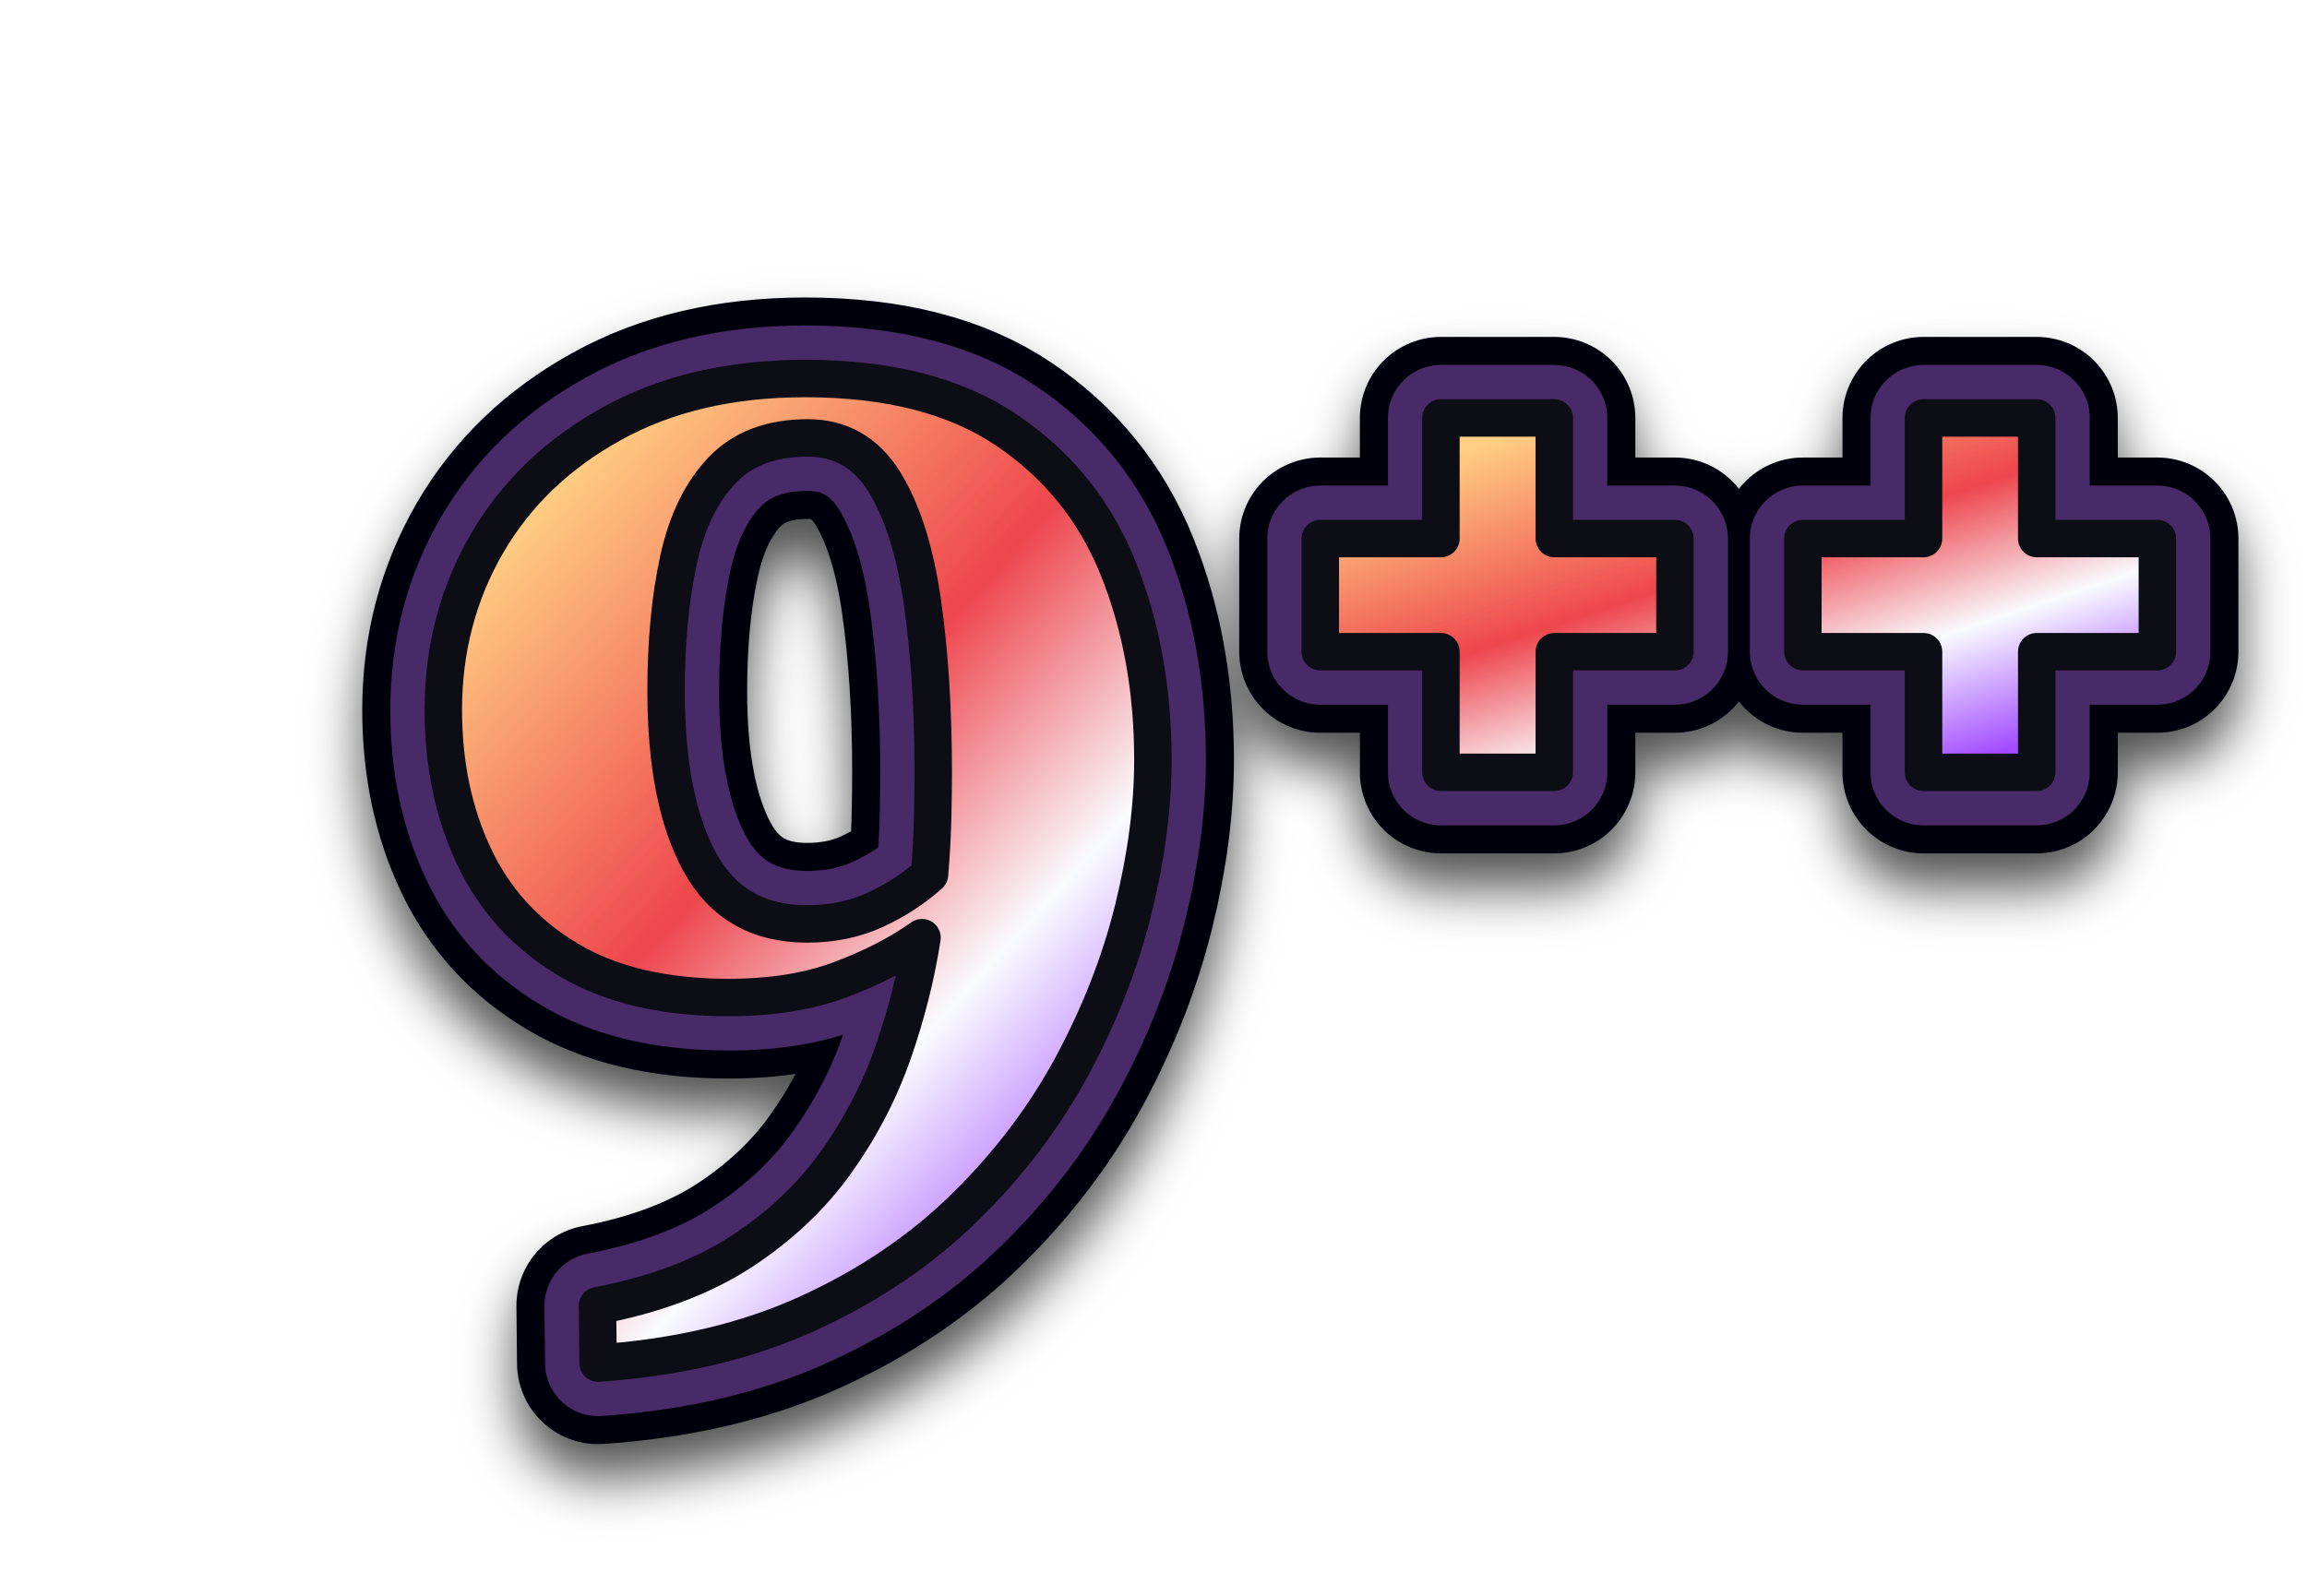
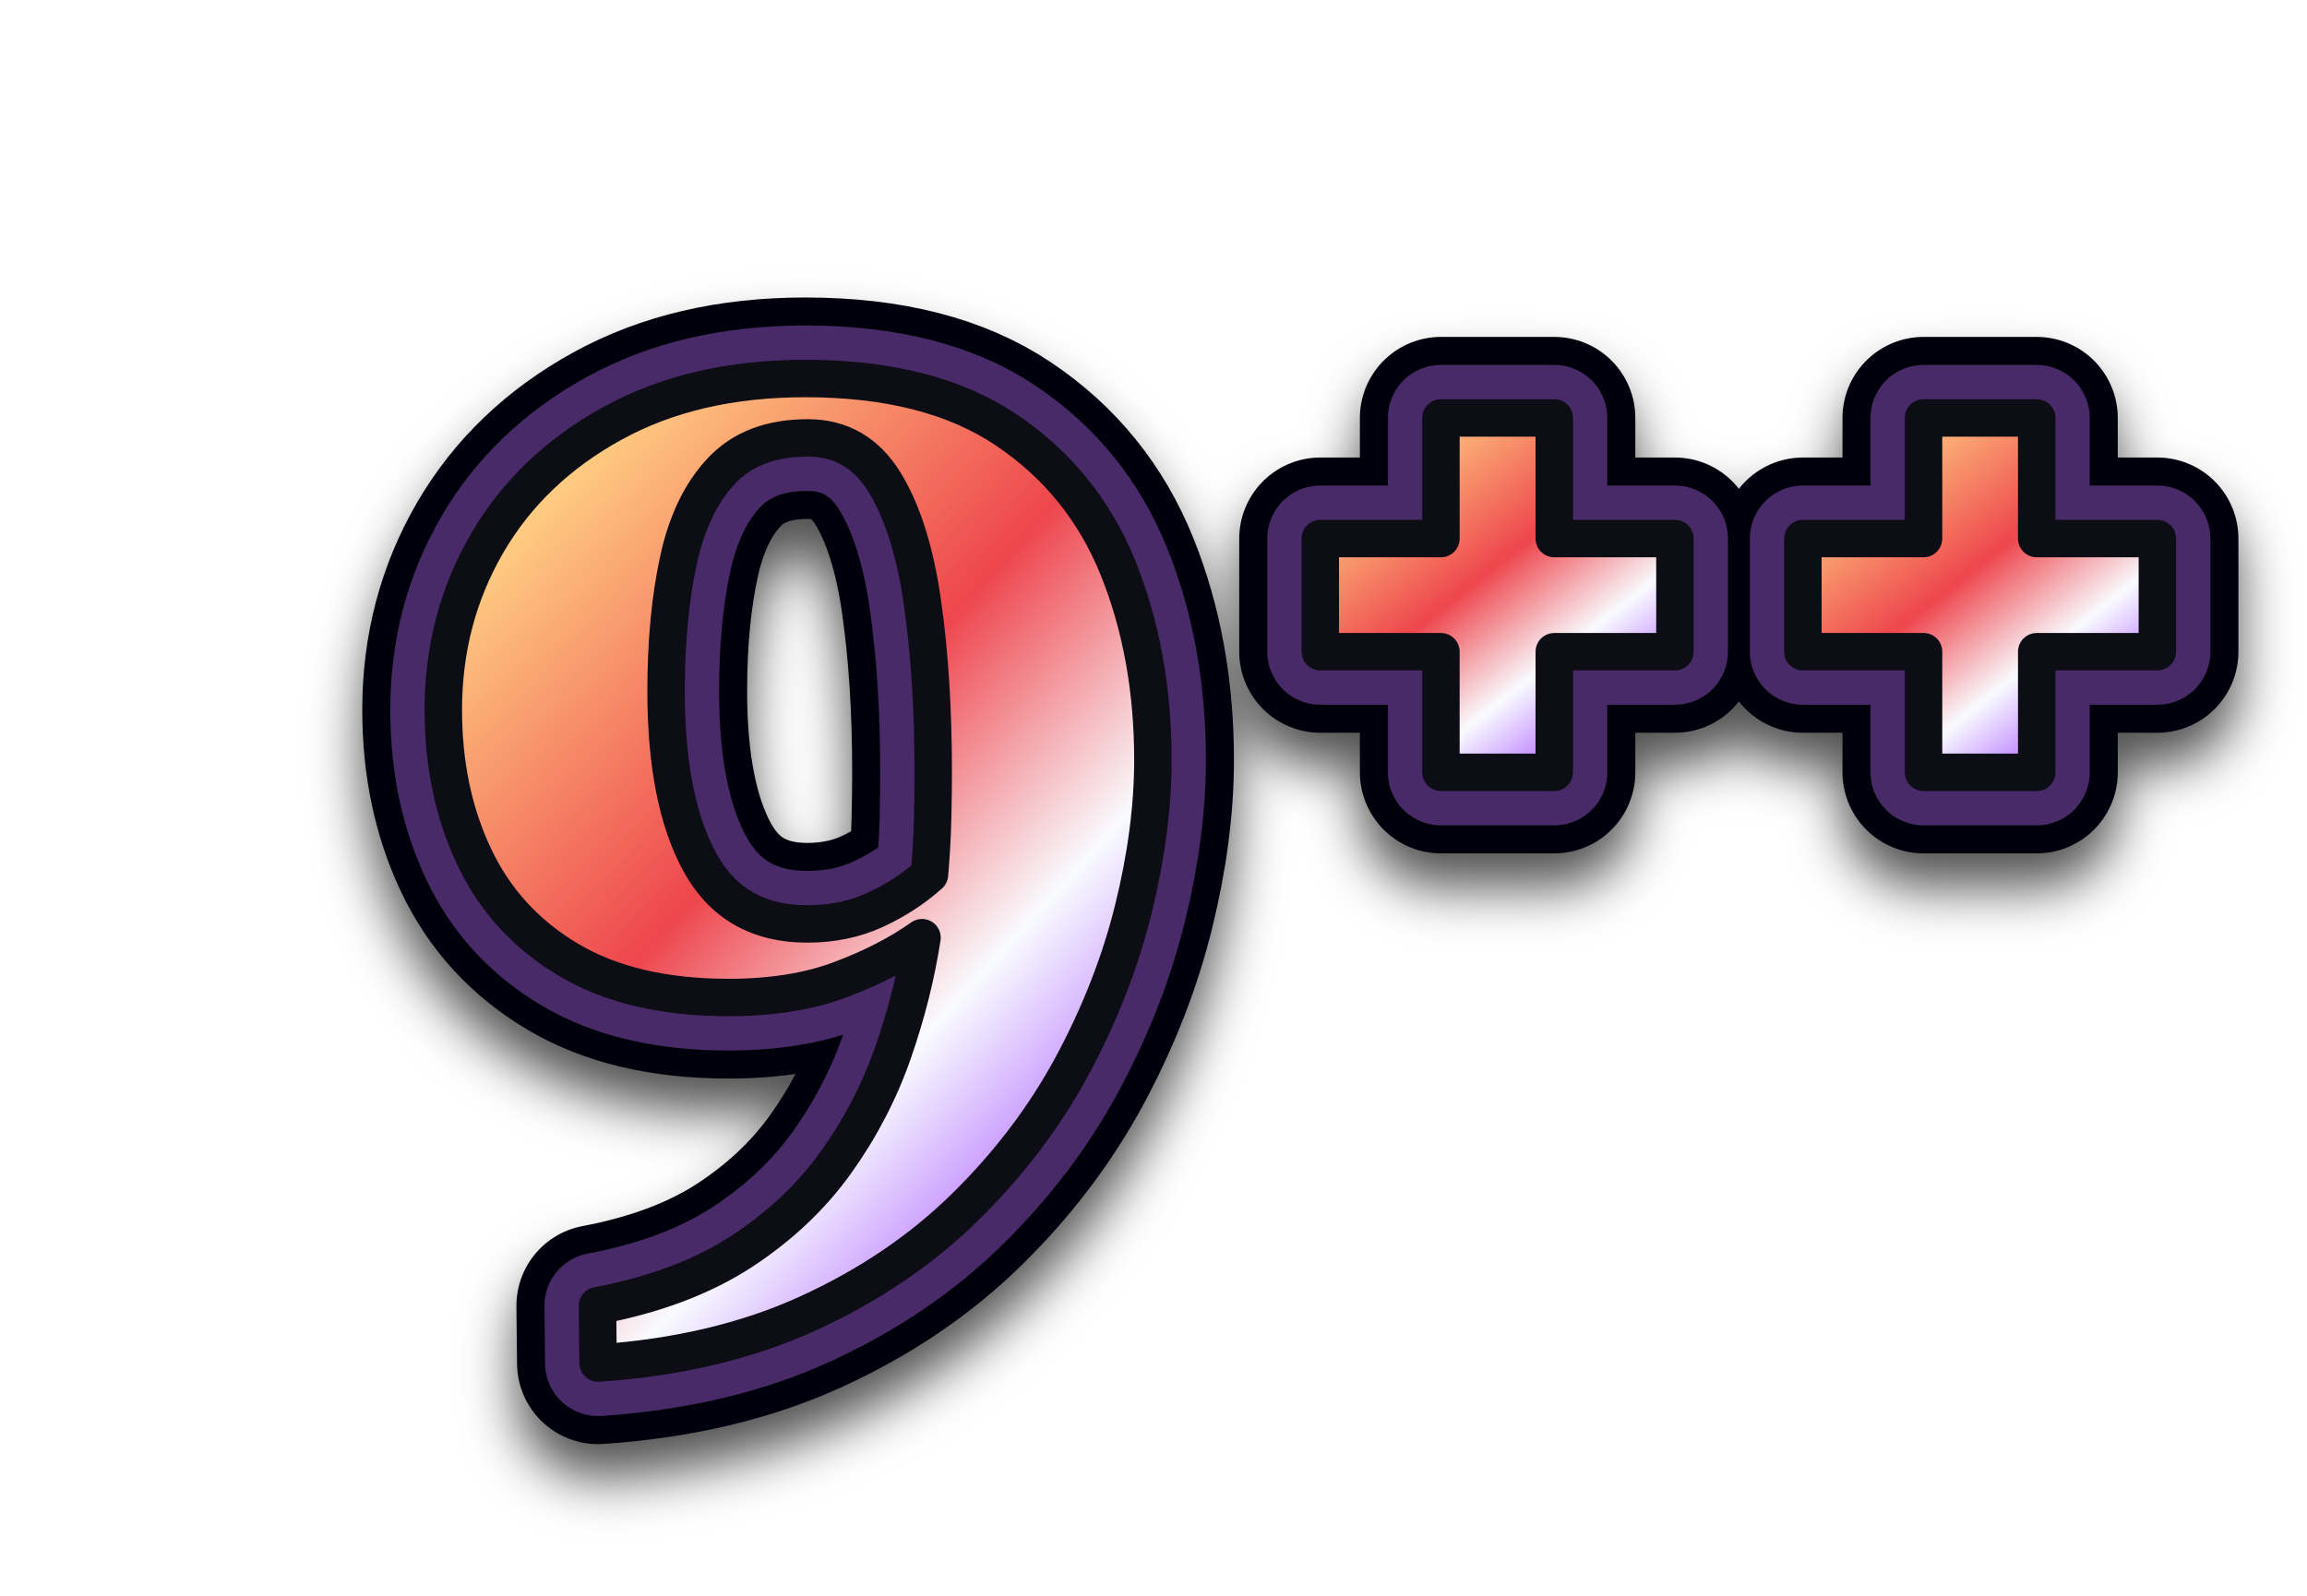
<svg xmlns="http://www.w3.org/2000/svg" viewBox="0 0 1480 1024" role="img" aria-label="LN 9 dan">
  <defs>
    <linearGradient id="lnfill" x1="18%" x2="84%" y1="8%" y2="92%">
      <stop offset="0" stop-color="#ffd083" />
      <stop offset="0.43" stop-color="#ee464d" />
      <stop offset="0.72" stop-color="#f9fbff" />
      <stop offset="1" stop-color="#a34cff" />
    </linearGradient>
    <filter id="shadow" x="-25%" y="-25%" width="150%" height="150%">
      <feDropShadow dx="0" dy="22" stdDeviation="17" flood-color="#000" flood-opacity="0.68" />
    </filter>
  </defs>
  <g filter="url(#shadow)">
    <path d="M383.7 874.7L383.7 874.7L383.3 837.9Q438.1 827.5 475.4 803.3Q512.6 779.0 536.2 746.0Q559.8 713.0 572.9 675.5Q585.9 638.1 591.5 601.7L591.5 601.7Q569.5 617.3 539.0 628.7Q508.6 640.1 467.4 640.1L467.4 640.1Q405.3 640.1 364.7 615.9Q324.0 591.7 304.2 549.8Q284.4 508.0 284.4 455.5L284.4 455.5Q284.4 397.1 312.4 348.8Q340.4 300.6 392.7 271.8Q444.9 242.9 516.6 242.9L516.6 242.9Q596.7 242.9 645.7 276.0Q694.8 309.0 717.2 364.4Q739.6 419.9 739.6 487.6L739.6 487.6Q739.6 532.8 727.0 583.7Q714.4 634.5 687.8 684.0Q661.1 733.4 619.1 774.6Q577.1 815.9 518.6 842.7Q460.1 869.5 383.7 874.7ZM517.8 592.9L517.8 592.9Q541.8 592.9 561.4 583.9Q581.1 574.8 596.3 561.2L596.3 561.2Q597.9 542.4 598.3 525.8Q598.7 509.2 598.7 495.6L598.7 495.6Q598.7 434.7 591.7 386.1Q584.7 337.4 567.3 309.2Q549.8 281.0 518.2 281.0L518.2 281.0Q483.0 281.0 463.2 301.8Q443.3 322.6 435.3 359.2Q427.3 395.9 427.3 443.5L427.3 443.5Q427.3 513.6 448.9 553.2Q470.6 592.9 517.8 592.9Z" fill="none" stroke="#050509" stroke-width="104" stroke-linejoin="round" />
-     <path d="M924.4 268.2L997.1 268.2L997.1 345.6L1074.5 345.6L1074.5 418.2L997.1 418.2L997.1 495.6L924.4 495.6L924.4 418.2L847.0 418.2L847.0 345.6L924.4 345.6ZM1234.0 268.2L1306.6 268.2L1306.6 345.6L1384.0 345.6L1384.0 418.2L1306.6 418.2L1306.6 495.6L1234.0 495.6L1234.0 418.2L1156.6 418.2L1156.6 345.6L1234.0 345.6Z" fill="none" stroke="#050509" stroke-width="104" stroke-linejoin="round" />
+     <path d="M924.4 268.2L997.1 268.2L997.1 345.6L1074.5 345.6L1074.5 418.2L997.1 418.2L997.1 495.6L924.4 495.6L924.4 418.2L847.0 418.2L847.0 345.6L924.4 345.6Z" fill="none" stroke="#050509" stroke-width="104" stroke-linejoin="round" />
+     <path d="M1234.0 268.2L1306.6 268.2L1306.6 345.6L1384.0 345.6L1384.0 418.2L1306.6 418.2L1306.6 495.6L1234.0 495.6L1234.0 418.2L1156.6 418.2L1156.6 345.6L1234.0 345.6Z" fill="none" stroke="#050509" stroke-width="104" stroke-linejoin="round" />
    <path d="M383.7 874.7L383.7 874.7L383.3 837.9Q438.1 827.5 475.4 803.3Q512.6 779.0 536.2 746.0Q559.8 713.0 572.9 675.5Q585.9 638.1 591.5 601.7L591.5 601.7Q569.5 617.3 539.0 628.7Q508.6 640.1 467.4 640.1L467.4 640.1Q405.3 640.1 364.7 615.9Q324.0 591.7 304.2 549.8Q284.4 508.0 284.4 455.5L284.4 455.5Q284.4 397.1 312.4 348.8Q340.4 300.6 392.7 271.8Q444.9 242.9 516.6 242.9L516.6 242.9Q596.7 242.9 645.7 276.0Q694.8 309.0 717.2 364.4Q739.6 419.9 739.6 487.6L739.6 487.6Q739.6 532.8 727.0 583.7Q714.4 634.5 687.8 684.0Q661.1 733.4 619.1 774.6Q577.1 815.9 518.6 842.7Q460.1 869.5 383.7 874.7ZM517.8 592.9L517.8 592.9Q541.8 592.9 561.4 583.9Q581.1 574.8 596.3 561.2L596.3 561.2Q597.9 542.4 598.3 525.8Q598.7 509.2 598.7 495.6L598.7 495.6Q598.7 434.7 591.7 386.1Q584.7 337.4 567.3 309.2Q549.8 281.0 518.2 281.0L518.2 281.0Q483.0 281.0 463.2 301.8Q443.3 322.6 435.3 359.2Q427.3 395.9 427.3 443.5L427.3 443.5Q427.3 513.6 448.9 553.2Q470.6 592.9 517.8 592.9Z" fill="none" stroke="#482a68" stroke-width="68" stroke-linejoin="round" />
-     <path d="M924.4 268.2L997.1 268.2L997.1 345.6L1074.5 345.6L1074.5 418.2L997.1 418.2L997.1 495.6L924.4 495.6L924.4 418.2L847.0 418.2L847.0 345.6L924.4 345.6ZM1234.0 268.2L1306.6 268.2L1306.6 345.6L1384.0 345.6L1384.0 418.2L1306.6 418.2L1306.6 495.6L1234.0 495.6L1234.0 418.2L1156.6 418.2L1156.6 345.6L1234.0 345.6Z" fill="none" stroke="#482a68" stroke-width="68" stroke-linejoin="round" />
+     <path d="M924.4 268.2L997.1 268.2L997.1 345.6L1074.5 345.6L1074.5 418.2L997.1 418.2L997.1 495.6L924.4 495.6L924.4 418.2L847.0 418.2L847.0 345.6L924.4 345.6Z" fill="none" stroke="#482a68" stroke-width="68" stroke-linejoin="round" />
+     <path d="M1234.0 268.2L1306.6 268.2L1306.6 345.6L1384.0 345.6L1384.0 418.2L1306.6 418.2L1306.6 495.6L1234.0 495.6L1234.0 418.2L1156.6 418.2L1156.6 345.6L1234.0 345.6Z" fill="none" stroke="#482a68" stroke-width="68" stroke-linejoin="round" />
    <path d="M383.7 874.7L383.7 874.7L383.3 837.9Q438.1 827.5 475.4 803.3Q512.6 779.0 536.2 746.0Q559.8 713.0 572.9 675.5Q585.9 638.1 591.5 601.7L591.5 601.7Q569.5 617.3 539.0 628.7Q508.6 640.1 467.4 640.1L467.4 640.1Q405.3 640.1 364.7 615.9Q324.0 591.7 304.2 549.8Q284.4 508.0 284.4 455.5L284.4 455.5Q284.4 397.1 312.4 348.8Q340.4 300.6 392.7 271.8Q444.9 242.9 516.6 242.9L516.6 242.9Q596.7 242.9 645.7 276.0Q694.8 309.0 717.2 364.4Q739.6 419.9 739.6 487.6L739.6 487.6Q739.6 532.8 727.0 583.7Q714.4 634.5 687.8 684.0Q661.1 733.4 619.1 774.6Q577.1 815.9 518.6 842.7Q460.1 869.5 383.7 874.7ZM517.8 592.9L517.8 592.9Q541.8 592.9 561.4 583.9Q581.1 574.8 596.3 561.2L596.3 561.2Q597.9 542.4 598.3 525.8Q598.7 509.2 598.7 495.6L598.7 495.6Q598.7 434.7 591.7 386.1Q584.7 337.4 567.3 309.2Q549.8 281.0 518.2 281.0L518.2 281.0Q483.0 281.0 463.2 301.8Q443.3 322.6 435.3 359.2Q427.3 395.9 427.3 443.5L427.3 443.5Q427.3 513.6 448.9 553.2Q470.6 592.9 517.8 592.9Z" fill="url(#lnfill)" stroke="#0d0a12" stroke-width="24" stroke-linejoin="round" />
-     <path d="M924.4 268.2L997.1 268.2L997.1 345.6L1074.5 345.6L1074.5 418.2L997.1 418.2L997.1 495.6L924.4 495.6L924.4 418.2L847.0 418.2L847.0 345.6L924.4 345.6ZM1234.0 268.2L1306.6 268.2L1306.6 345.6L1384.0 345.6L1384.0 418.2L1306.6 418.2L1306.6 495.6L1234.0 495.6L1234.0 418.2L1156.6 418.2L1156.6 345.6L1234.0 345.6Z" fill="url(#lnfill)" stroke="#0d0a12" stroke-width="24" stroke-linejoin="round" />
+     <path d="M924.4 268.2L997.1 268.2L997.1 345.6L1074.5 345.6L1074.5 418.2L997.1 418.2L997.1 495.6L924.4 495.6L924.4 418.2L847.0 418.2L847.0 345.6L924.4 345.6Z" fill="url(#lnfill)" stroke="#0d0a12" stroke-width="24" stroke-linejoin="round" />
+     <path d="M1234.0 268.2L1306.6 268.2L1306.6 345.6L1384.0 345.6L1384.0 418.2L1306.6 418.2L1306.6 495.6L1234.0 495.6L1234.0 418.2L1156.6 418.2L1156.6 345.6L1234.0 345.6Z" fill="url(#lnfill)" stroke="#0d0a12" stroke-width="24" stroke-linejoin="round" />
  </g>
</svg>
